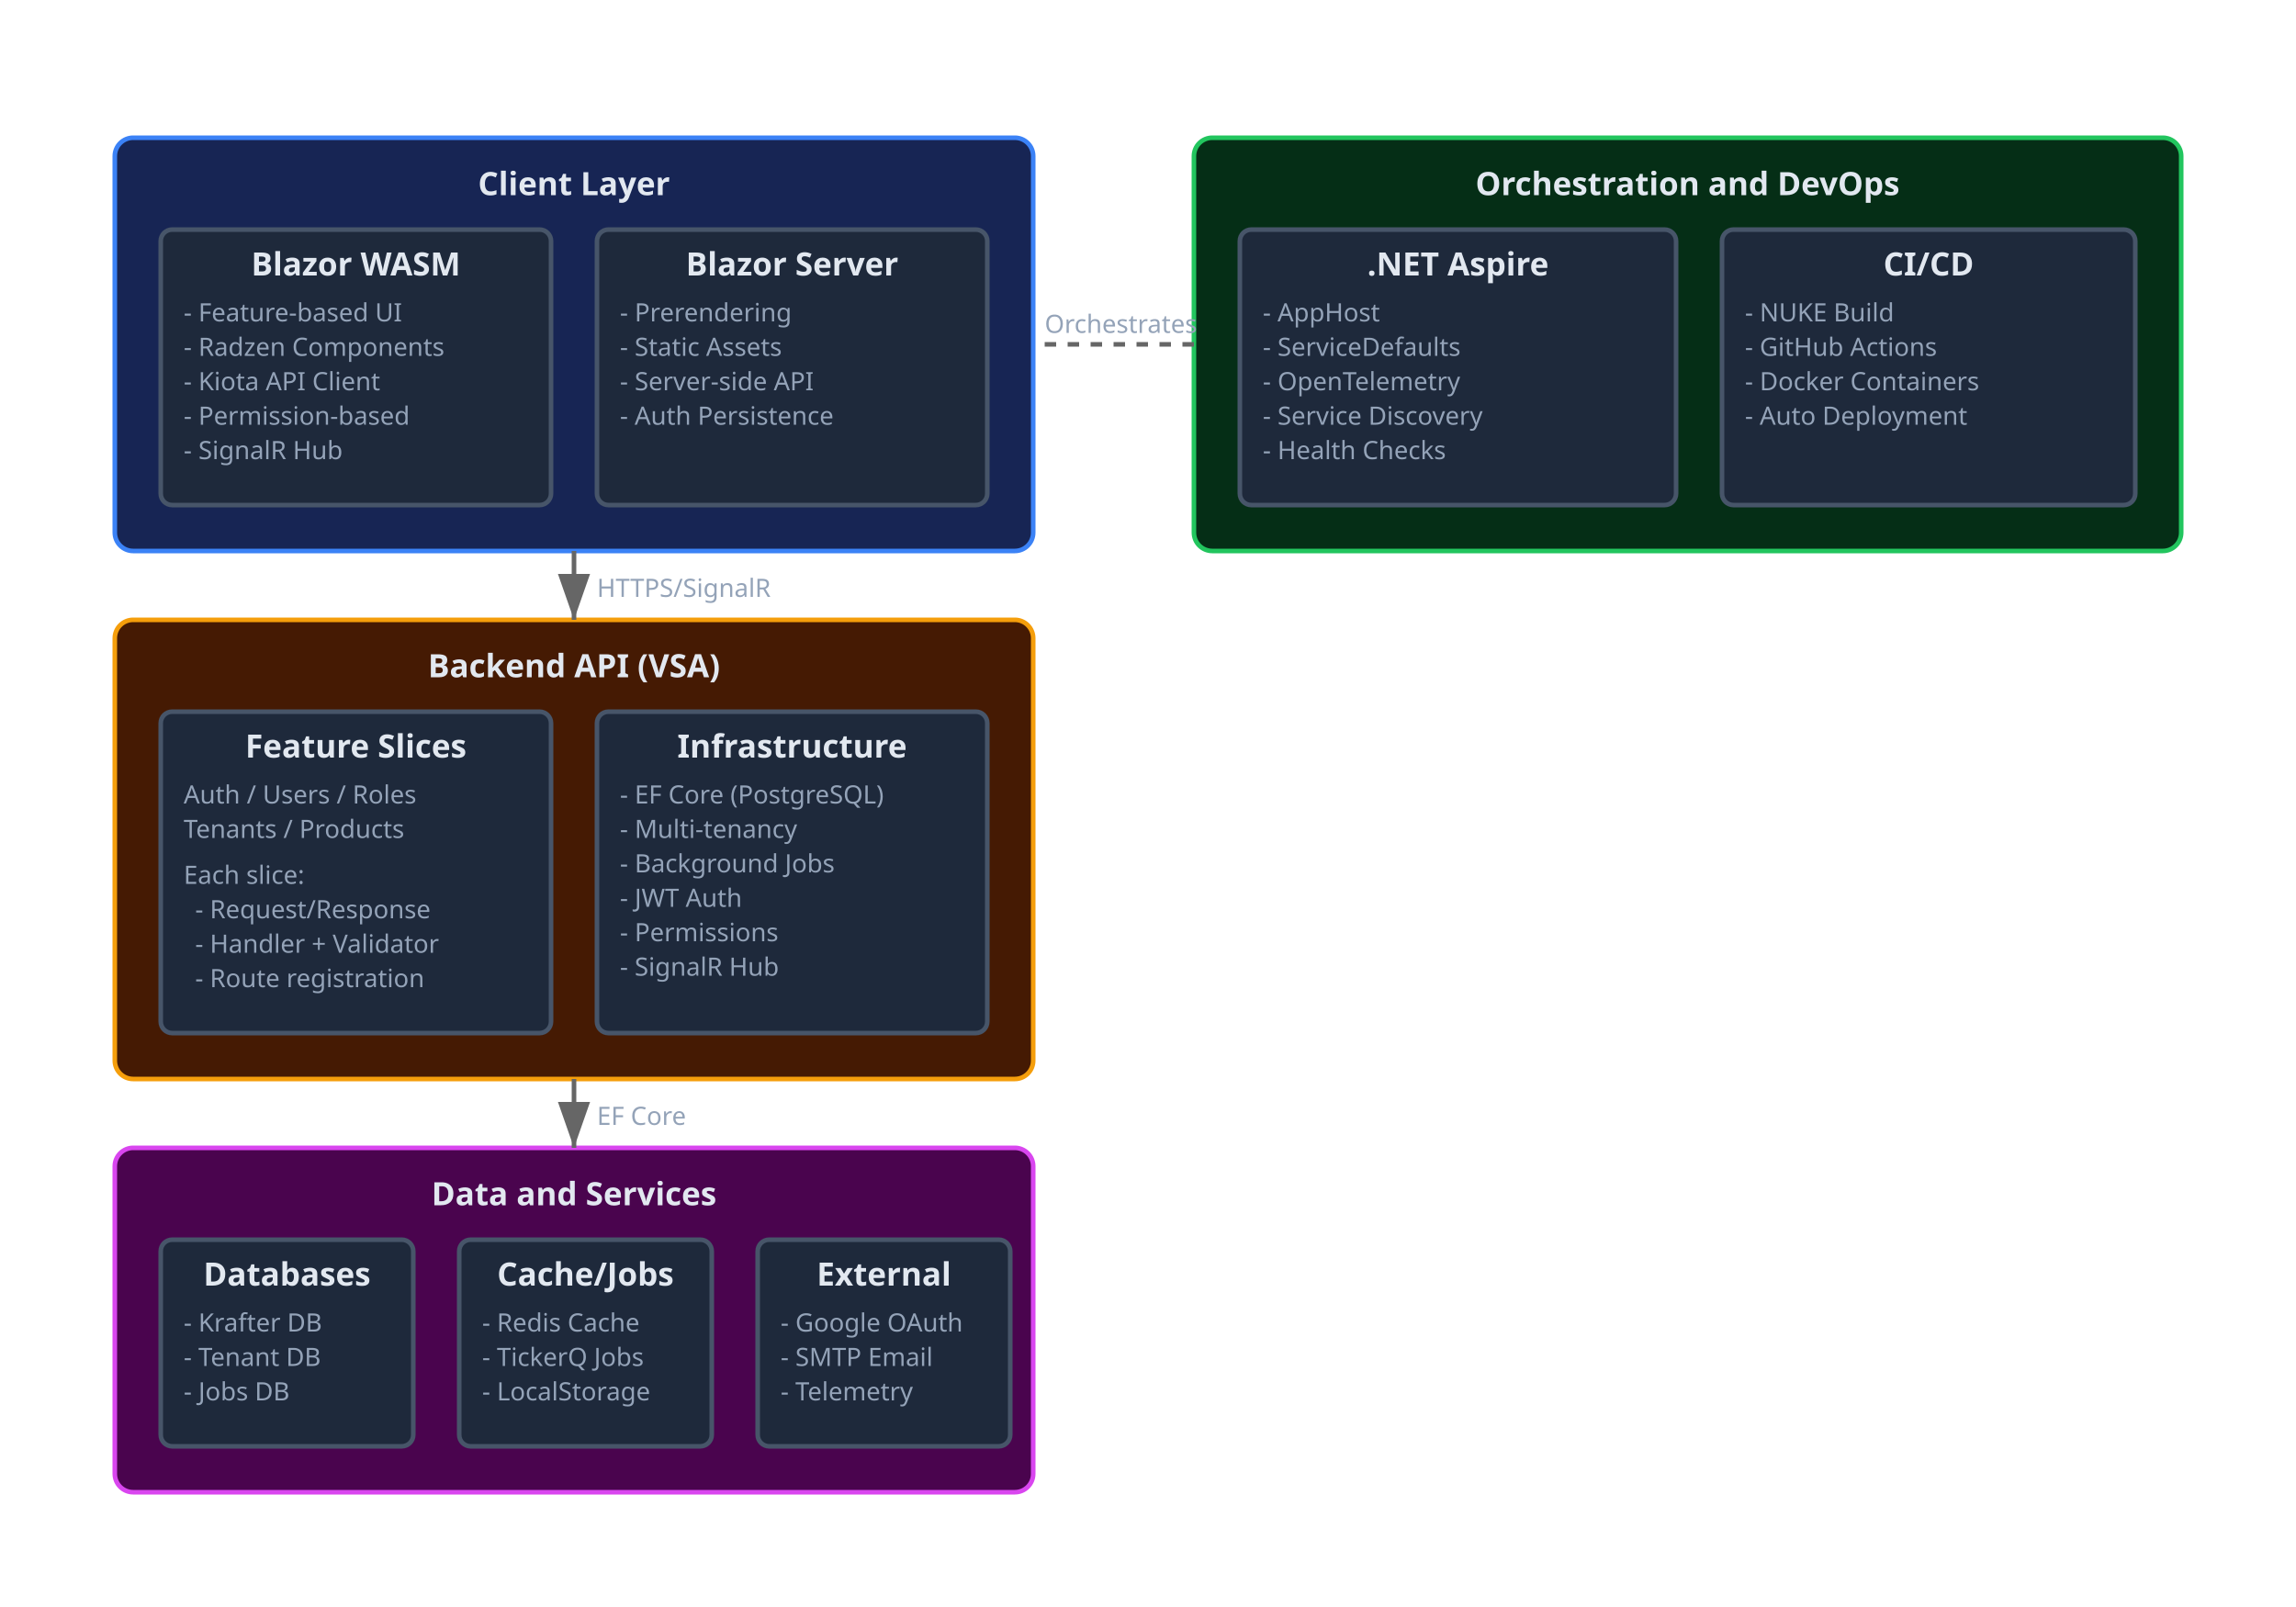
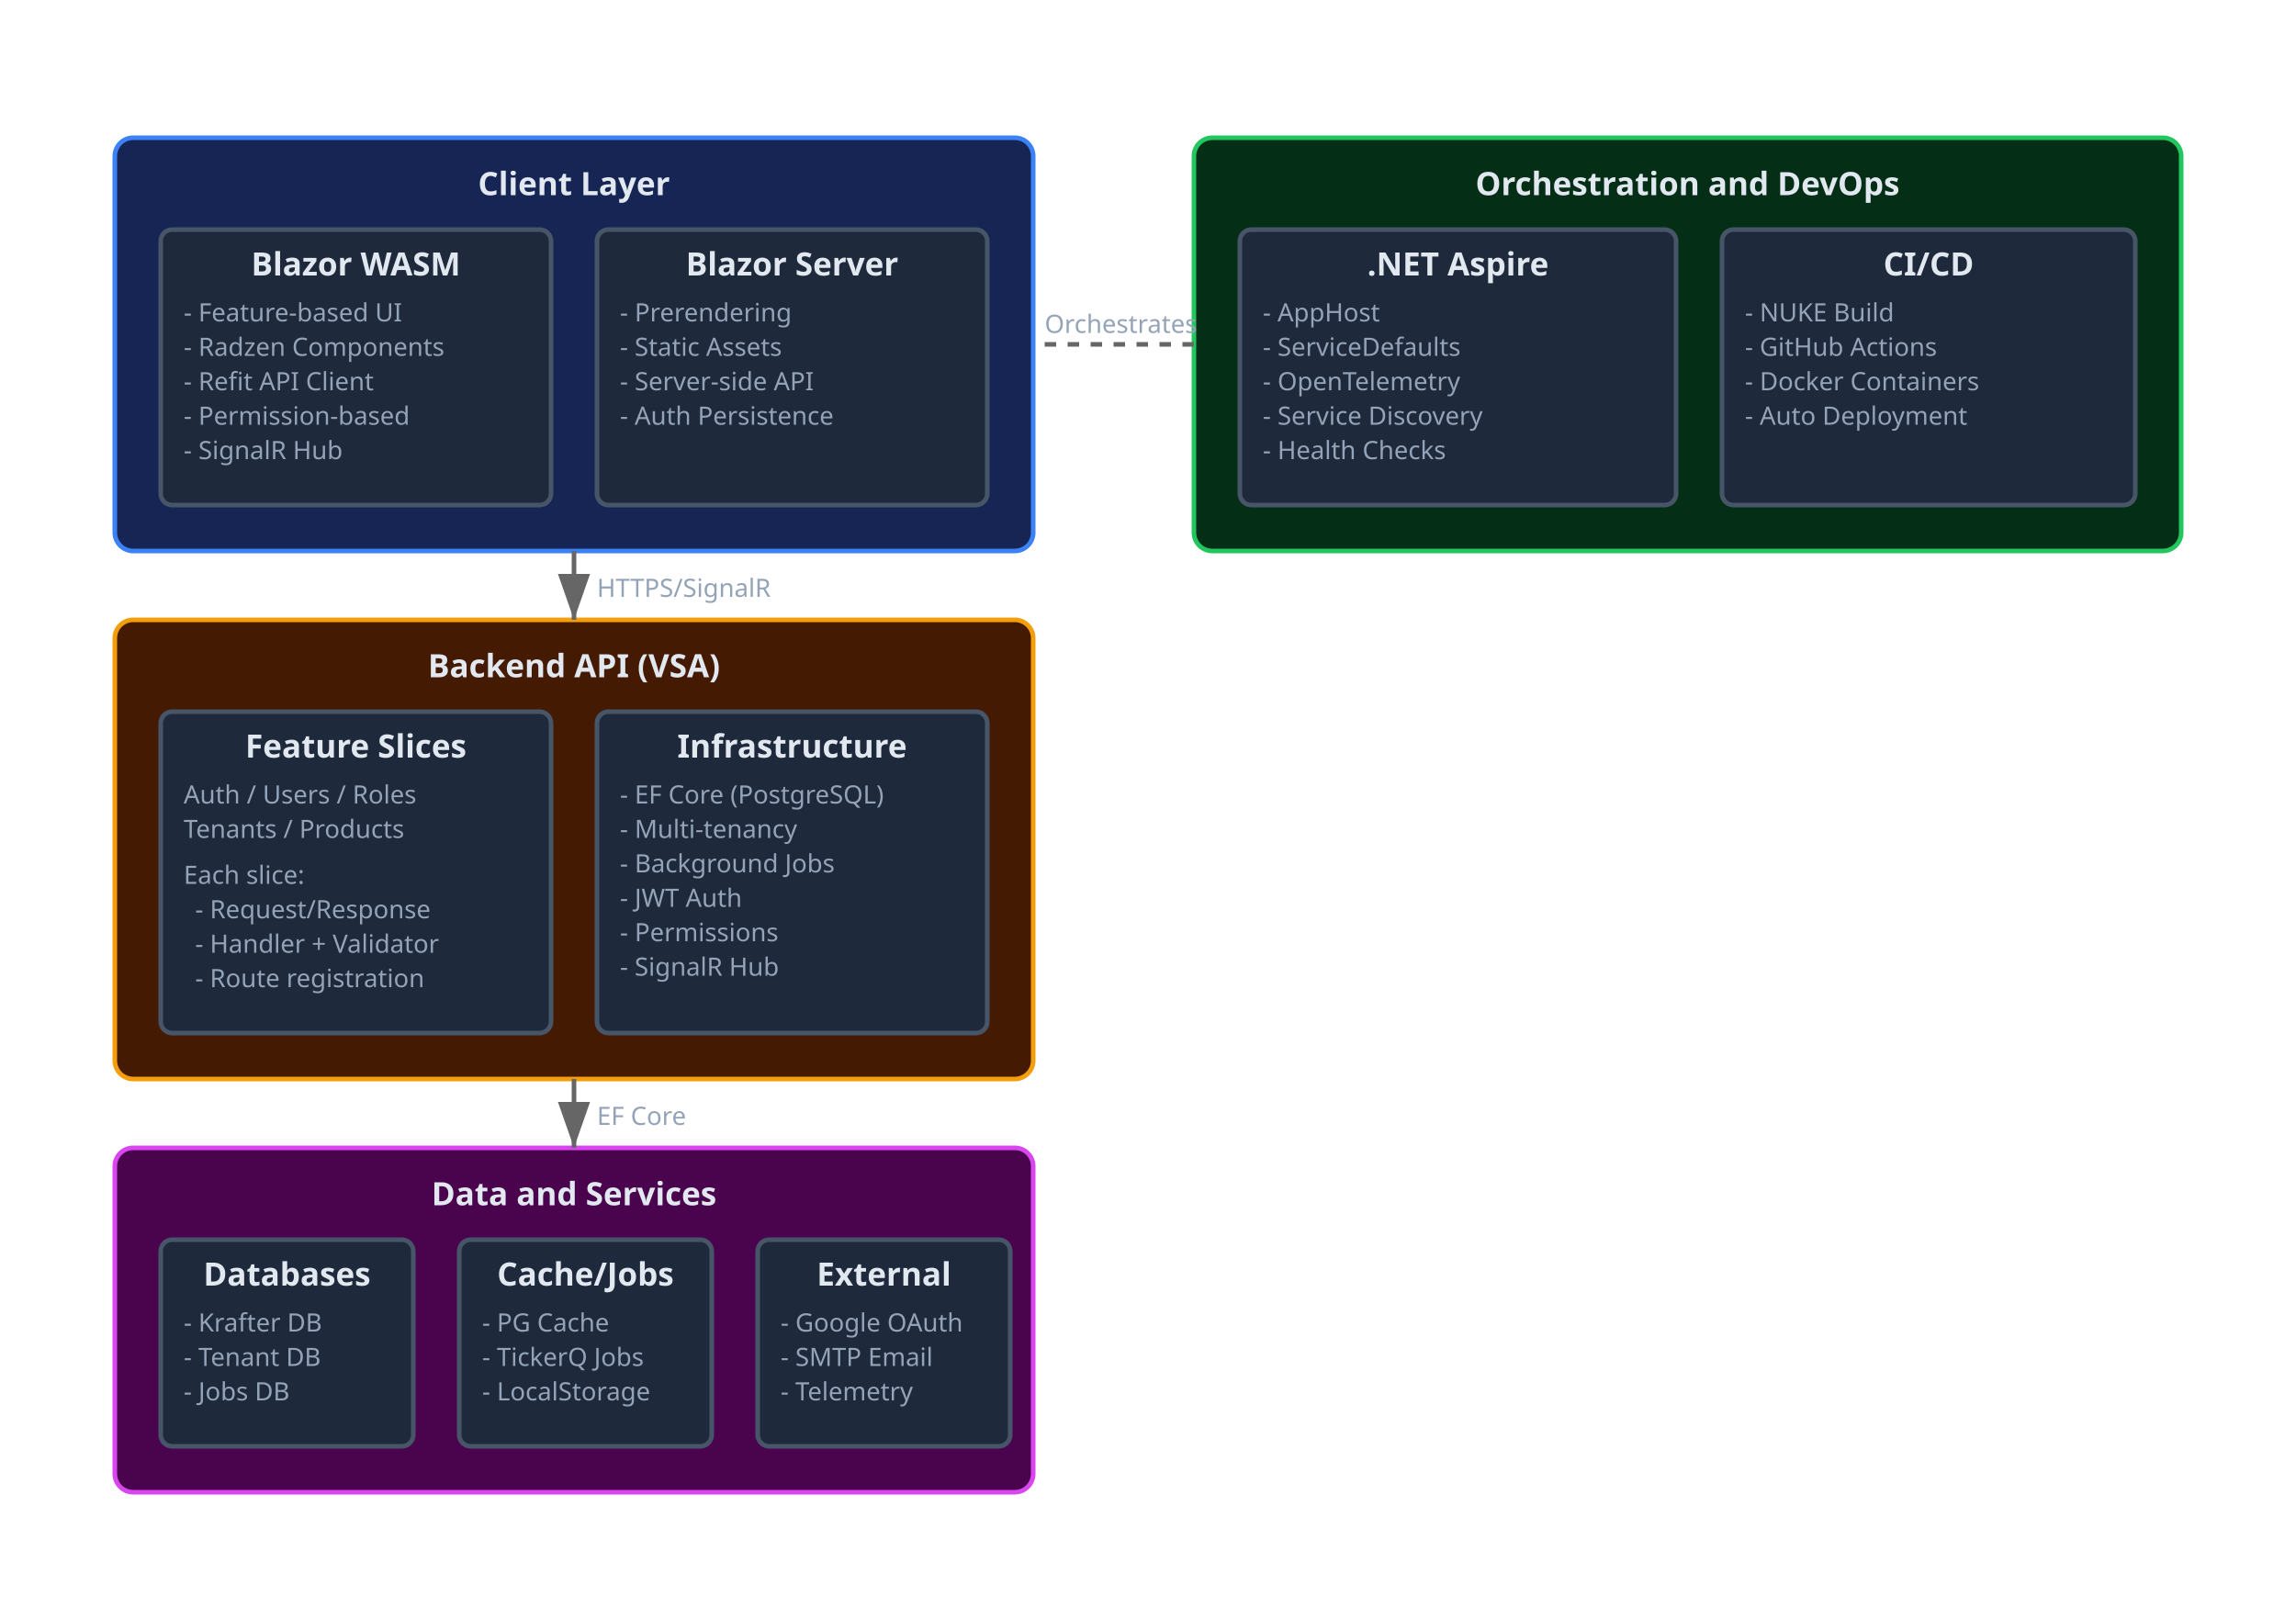
<svg xmlns="http://www.w3.org/2000/svg" width="1000" height="700">
  <defs>
    <style>
      .title { font: bold 20px sans-serif; fill: #F8FAFC; }
      .subtitle { font: bold 14px sans-serif; fill: #E2E8F0; }
      .text { font: 11px sans-serif; fill: #94A3B8; }
      .box { fill: #1E293B; stroke: #475569; stroke-width: 2; }
      .client { fill: #172554; stroke: #3B82F6; }
      .backend { fill: #451a03; stroke: #F59E0B; }
      .data { fill: #4a044e; stroke: #D946EF; }
      .infra { fill: #052e16; stroke: #22C55E; }
    </style>
    <marker id="arrowhead" markerWidth="10" markerHeight="7" refX="10" refY="3.5" orient="auto">
      <polygon points="0 0, 10 3.5, 0 7" fill="#666" />
    </marker>
  </defs>
  <rect x="50" y="60" width="400" height="180" rx="8" class="client box" />
  <text x="250" y="85" class="subtitle" text-anchor="middle">Client Layer</text>
  <rect x="70" y="100" width="170" height="120" rx="5" class="box" />
  <text x="155" y="120" class="subtitle" text-anchor="middle">Blazor WASM</text>
  <text x="80" y="140" class="text">- Feature-based UI</text>
  <text x="80" y="155" class="text">- Radzen Components</text>
-   <text x="80" y="170" class="text">- Kiota API Client</text>
+   <text x="80" y="170" class="text">- Refit API Client</text>
  <text x="80" y="185" class="text">- Permission-based</text>
  <text x="80" y="200" class="text">- SignalR Hub</text>
  <rect x="260" y="100" width="170" height="120" rx="5" class="box" />
  <text x="345" y="120" class="subtitle" text-anchor="middle">Blazor Server</text>
  <text x="270" y="140" class="text">- Prerendering</text>
  <text x="270" y="155" class="text">- Static Assets</text>
  <text x="270" y="170" class="text">- Server-side API</text>
  <text x="270" y="185" class="text">- Auth Persistence</text>
  <rect x="50" y="270" width="400" height="200" rx="8" class="backend box" />
  <text x="250" y="295" class="subtitle" text-anchor="middle">Backend API (VSA)</text>
  <rect x="70" y="310" width="170" height="140" rx="5" class="box" />
  <text x="155" y="330" class="subtitle" text-anchor="middle">Feature Slices</text>
  <text x="80" y="350" class="text">Auth / Users / Roles</text>
  <text x="80" y="365" class="text">Tenants / Products</text>
  <text x="80" y="385" class="text">Each slice:</text>
  <text x="85" y="400" class="text">- Request/Response</text>
  <text x="85" y="415" class="text">- Handler + Validator</text>
  <text x="85" y="430" class="text">- Route registration</text>
  <rect x="260" y="310" width="170" height="140" rx="5" class="box" />
  <text x="345" y="330" class="subtitle" text-anchor="middle">Infrastructure</text>
  <text x="270" y="350" class="text">- EF Core (PostgreSQL)</text>
  <text x="270" y="365" class="text">- Multi-tenancy</text>
  <text x="270" y="380" class="text">- Background Jobs</text>
  <text x="270" y="395" class="text">- JWT Auth</text>
  <text x="270" y="410" class="text">- Permissions</text>
  <text x="270" y="425" class="text">- SignalR Hub</text>
  <rect x="50" y="500" width="400" height="150" rx="8" class="data box" />
  <text x="250" y="525" class="subtitle" text-anchor="middle">Data and Services</text>
  <rect x="70" y="540" width="110" height="90" rx="5" class="box" />
  <text x="125" y="560" class="subtitle" text-anchor="middle">Databases</text>
  <text x="80" y="580" class="text">- Krafter DB</text>
  <text x="80" y="595" class="text">- Tenant DB</text>
  <text x="80" y="610" class="text">- Jobs DB</text>
  <rect x="200" y="540" width="110" height="90" rx="5" class="box" />
  <text x="255" y="560" class="subtitle" text-anchor="middle">Cache/Jobs</text>
-   <text x="210" y="580" class="text">- Redis Cache</text>
+   <text x="210" y="580" class="text">- PG Cache</text>
  <text x="210" y="595" class="text">- TickerQ Jobs</text>
  <text x="210" y="610" class="text">- LocalStorage</text>
  <rect x="330" y="540" width="110" height="90" rx="5" class="box" />
  <text x="385" y="560" class="subtitle" text-anchor="middle">External</text>
  <text x="340" y="580" class="text">- Google OAuth</text>
  <text x="340" y="595" class="text">- SMTP Email</text>
  <text x="340" y="610" class="text">- Telemetry</text>
  <rect x="520" y="60" width="430" height="180" rx="8" class="infra box" />
  <text x="735" y="85" class="subtitle" text-anchor="middle">Orchestration and DevOps</text>
  <rect x="540" y="100" width="190" height="120" rx="5" class="box" />
  <text x="635" y="120" class="subtitle" text-anchor="middle">.NET Aspire</text>
  <text x="550" y="140" class="text">- AppHost</text>
  <text x="550" y="155" class="text">- ServiceDefaults</text>
  <text x="550" y="170" class="text">- OpenTelemetry</text>
  <text x="550" y="185" class="text">- Service Discovery</text>
  <text x="550" y="200" class="text">- Health Checks</text>
  <rect x="750" y="100" width="180" height="120" rx="5" class="box" />
  <text x="840" y="120" class="subtitle" text-anchor="middle">CI/CD</text>
  <text x="760" y="140" class="text">- NUKE Build</text>
  <text x="760" y="155" class="text">- GitHub Actions</text>
  <text x="760" y="170" class="text">- Docker Containers</text>
  <text x="760" y="185" class="text">- Auto Deployment</text>
  <line x1="250" y1="240" x2="250" y2="270" stroke="#666" stroke-width="2" marker-end="url(#arrowhead)" />
  <text x="260" y="260" class="text">HTTPS/SignalR</text>
  <line x1="250" y1="470" x2="250" y2="500" stroke="#666" stroke-width="2" marker-end="url(#arrowhead)" />
  <text x="260" y="490" class="text">EF Core</text>
  <line x1="520" y1="150" x2="450" y2="150" stroke="#666" stroke-width="2" stroke-dasharray="5,5" />
  <text x="455" y="145" class="text">Orchestrates</text>
</svg>
